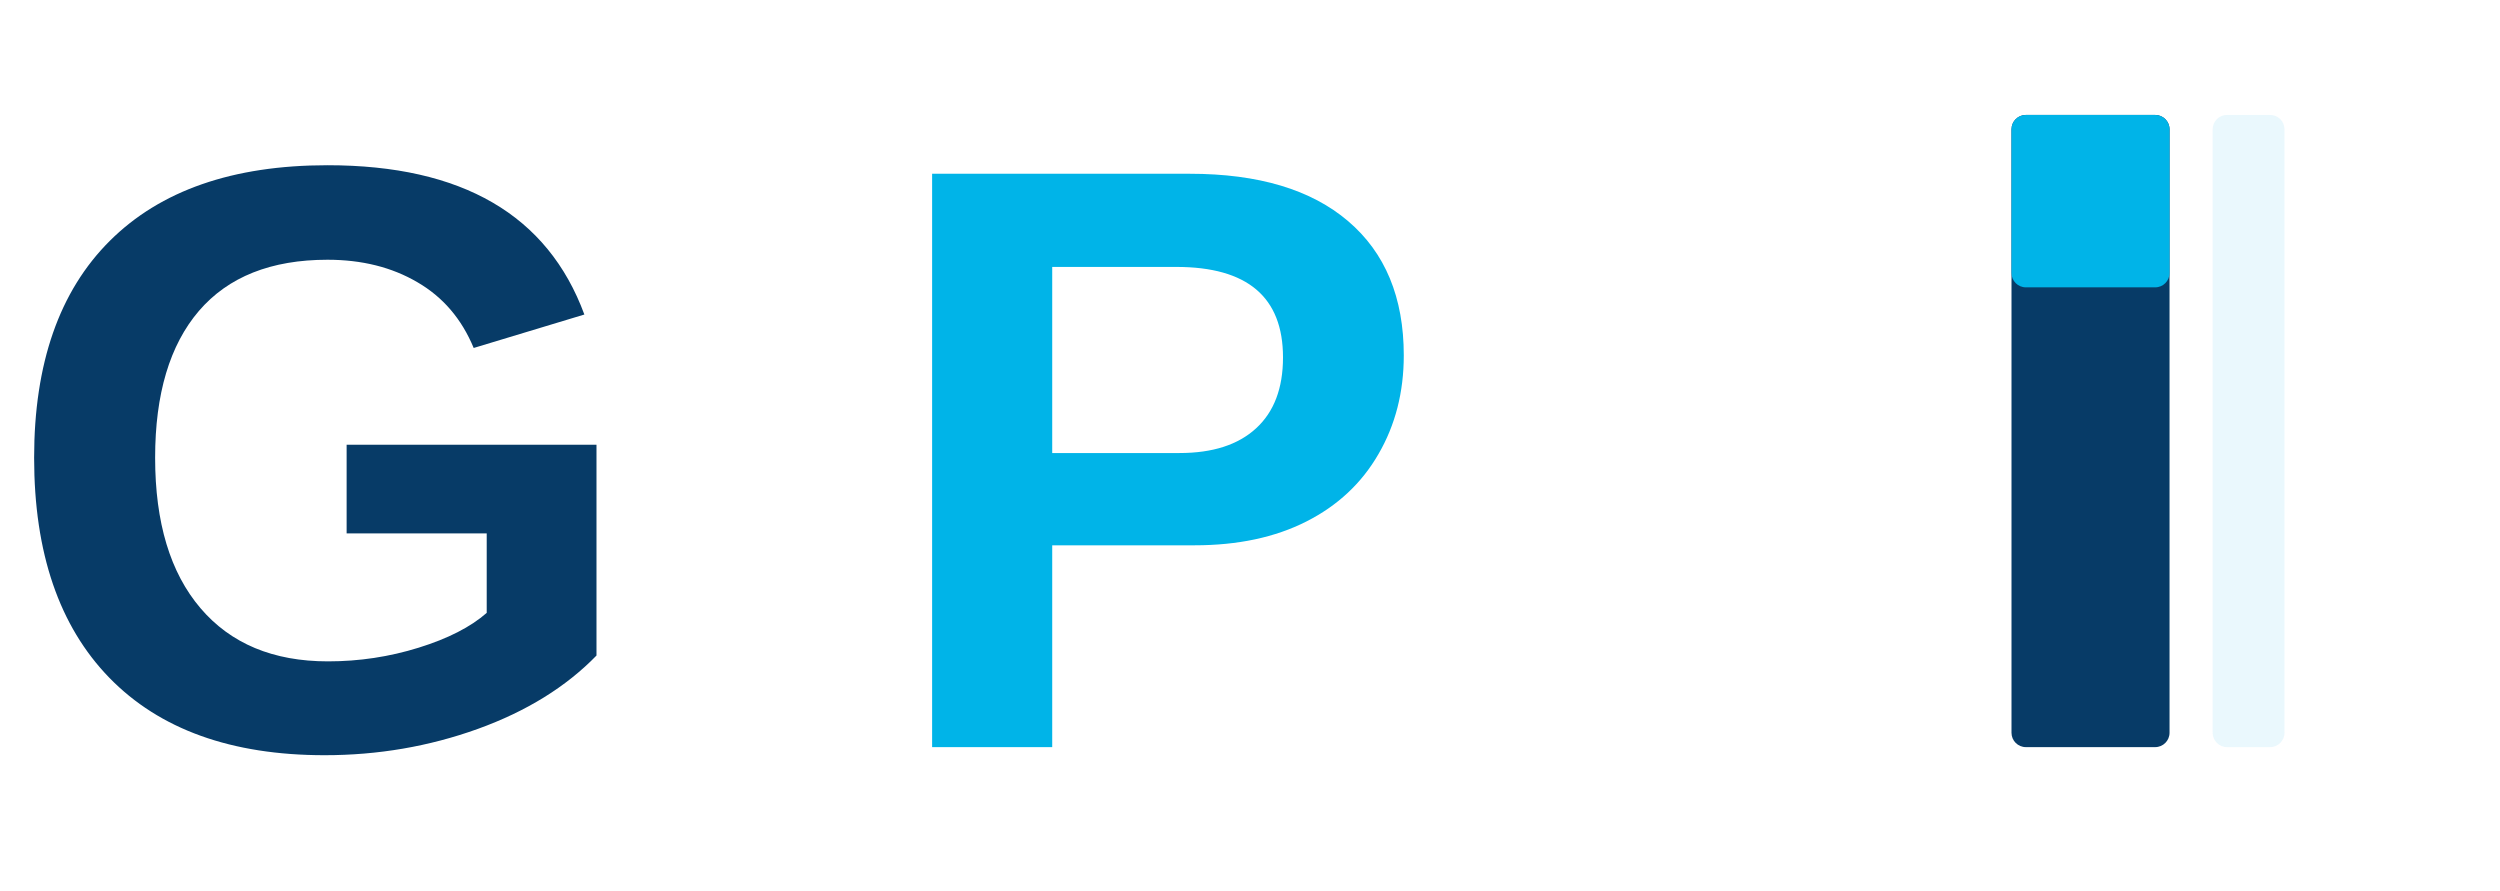
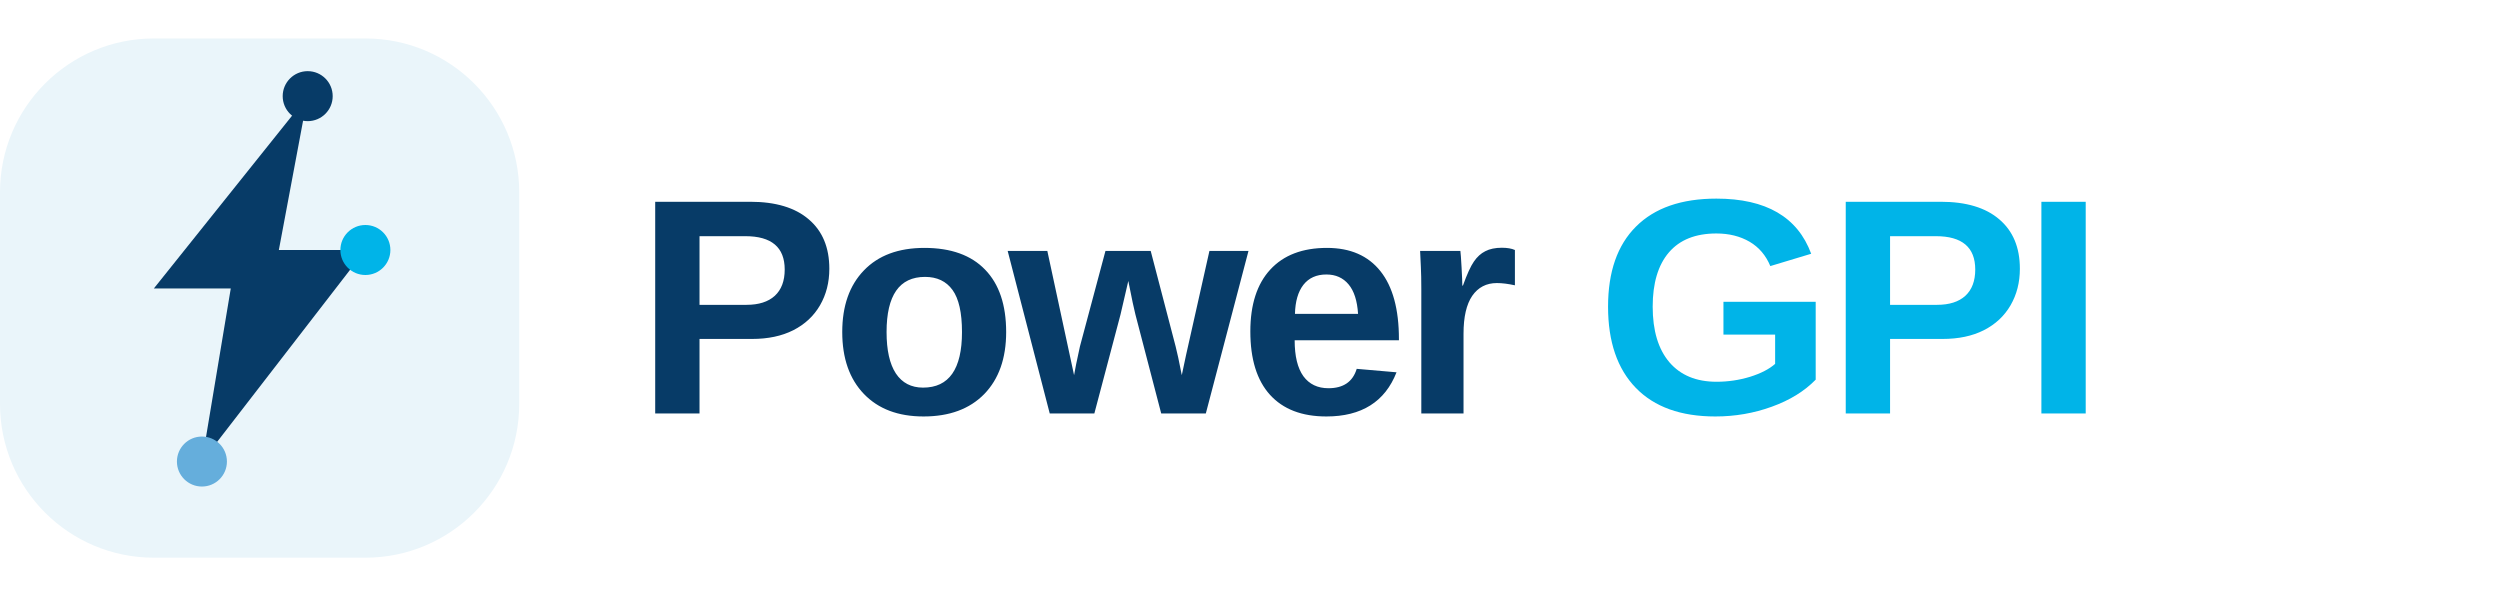
- <svg xmlns="http://www.w3.org/2000/svg" width="174" height="62" viewBox="0 0 174 62" fill="none" role="img" aria-label="GPI">
+ <svg xmlns="http://www.w3.org/2000/svg" width="260" height="62" viewBox="0 0 260 62" fill="none" role="img" aria-label="Power GPI">
  <defs>
-     <linearGradient id="cyan" x1="64" y1="8" x2="126" y2="54">
+     <linearGradient id="cyan" x1="150" y1="20" x2="230" y2="50">
      <stop stop-color="#00B4E8" />
      <stop offset="1" stop-color="#0B75B7" />
    </linearGradient>
+     <linearGradient id="boltGrad" x1="14" y1="8" x2="40" y2="54">
+       <stop stop-color="#073B67" />
+       <stop offset="1" stop-color="#00B4E8" />
+     </linearGradient>
  </defs>
-   <text x="0" y="52" font-family="Arial Black,Arial,sans-serif" font-size="58" font-weight="900" letter-spacing="-9" fill="#073B67">G</text>
-   <text x="61" y="52" font-family="Arial Black,Arial,sans-serif" font-size="58" font-weight="900" letter-spacing="-7" fill="url(#cyan)">P</text>
-   <rect x="140" y="8" width="11" height="44" rx="1" fill="#073B67" />
-   <rect x="140" y="8" width="11" height="12" rx="1" fill="#00B4E8" />
-   <rect x="154" y="8" width="5" height="44" rx="1" fill="#D9F2FB" opacity=".55" />
+   <rect x="0" y="4" width="54" height="54" rx="16" fill="#EAF5FA" />
+   <path d="M32 10 L16 30 H24 L21 48 L38 26 H29 Z" fill="url(#boltGrad)" />
+   <circle cx="32" cy="10" r="2.6" fill="#073B67" />
+   <circle cx="38" cy="26" r="2.6" fill="#00B4E8" />
+   <circle cx="21" cy="48" r="2.6" fill="#65AEDC" />
+   <text x="66" y="43" font-family="Arial Black,Arial,sans-serif" font-size="32" font-weight="900" letter-spacing="-1" fill="#073B67">Power <tspan fill="url(#cyan)">GPI</tspan>
+   </text>
</svg>
